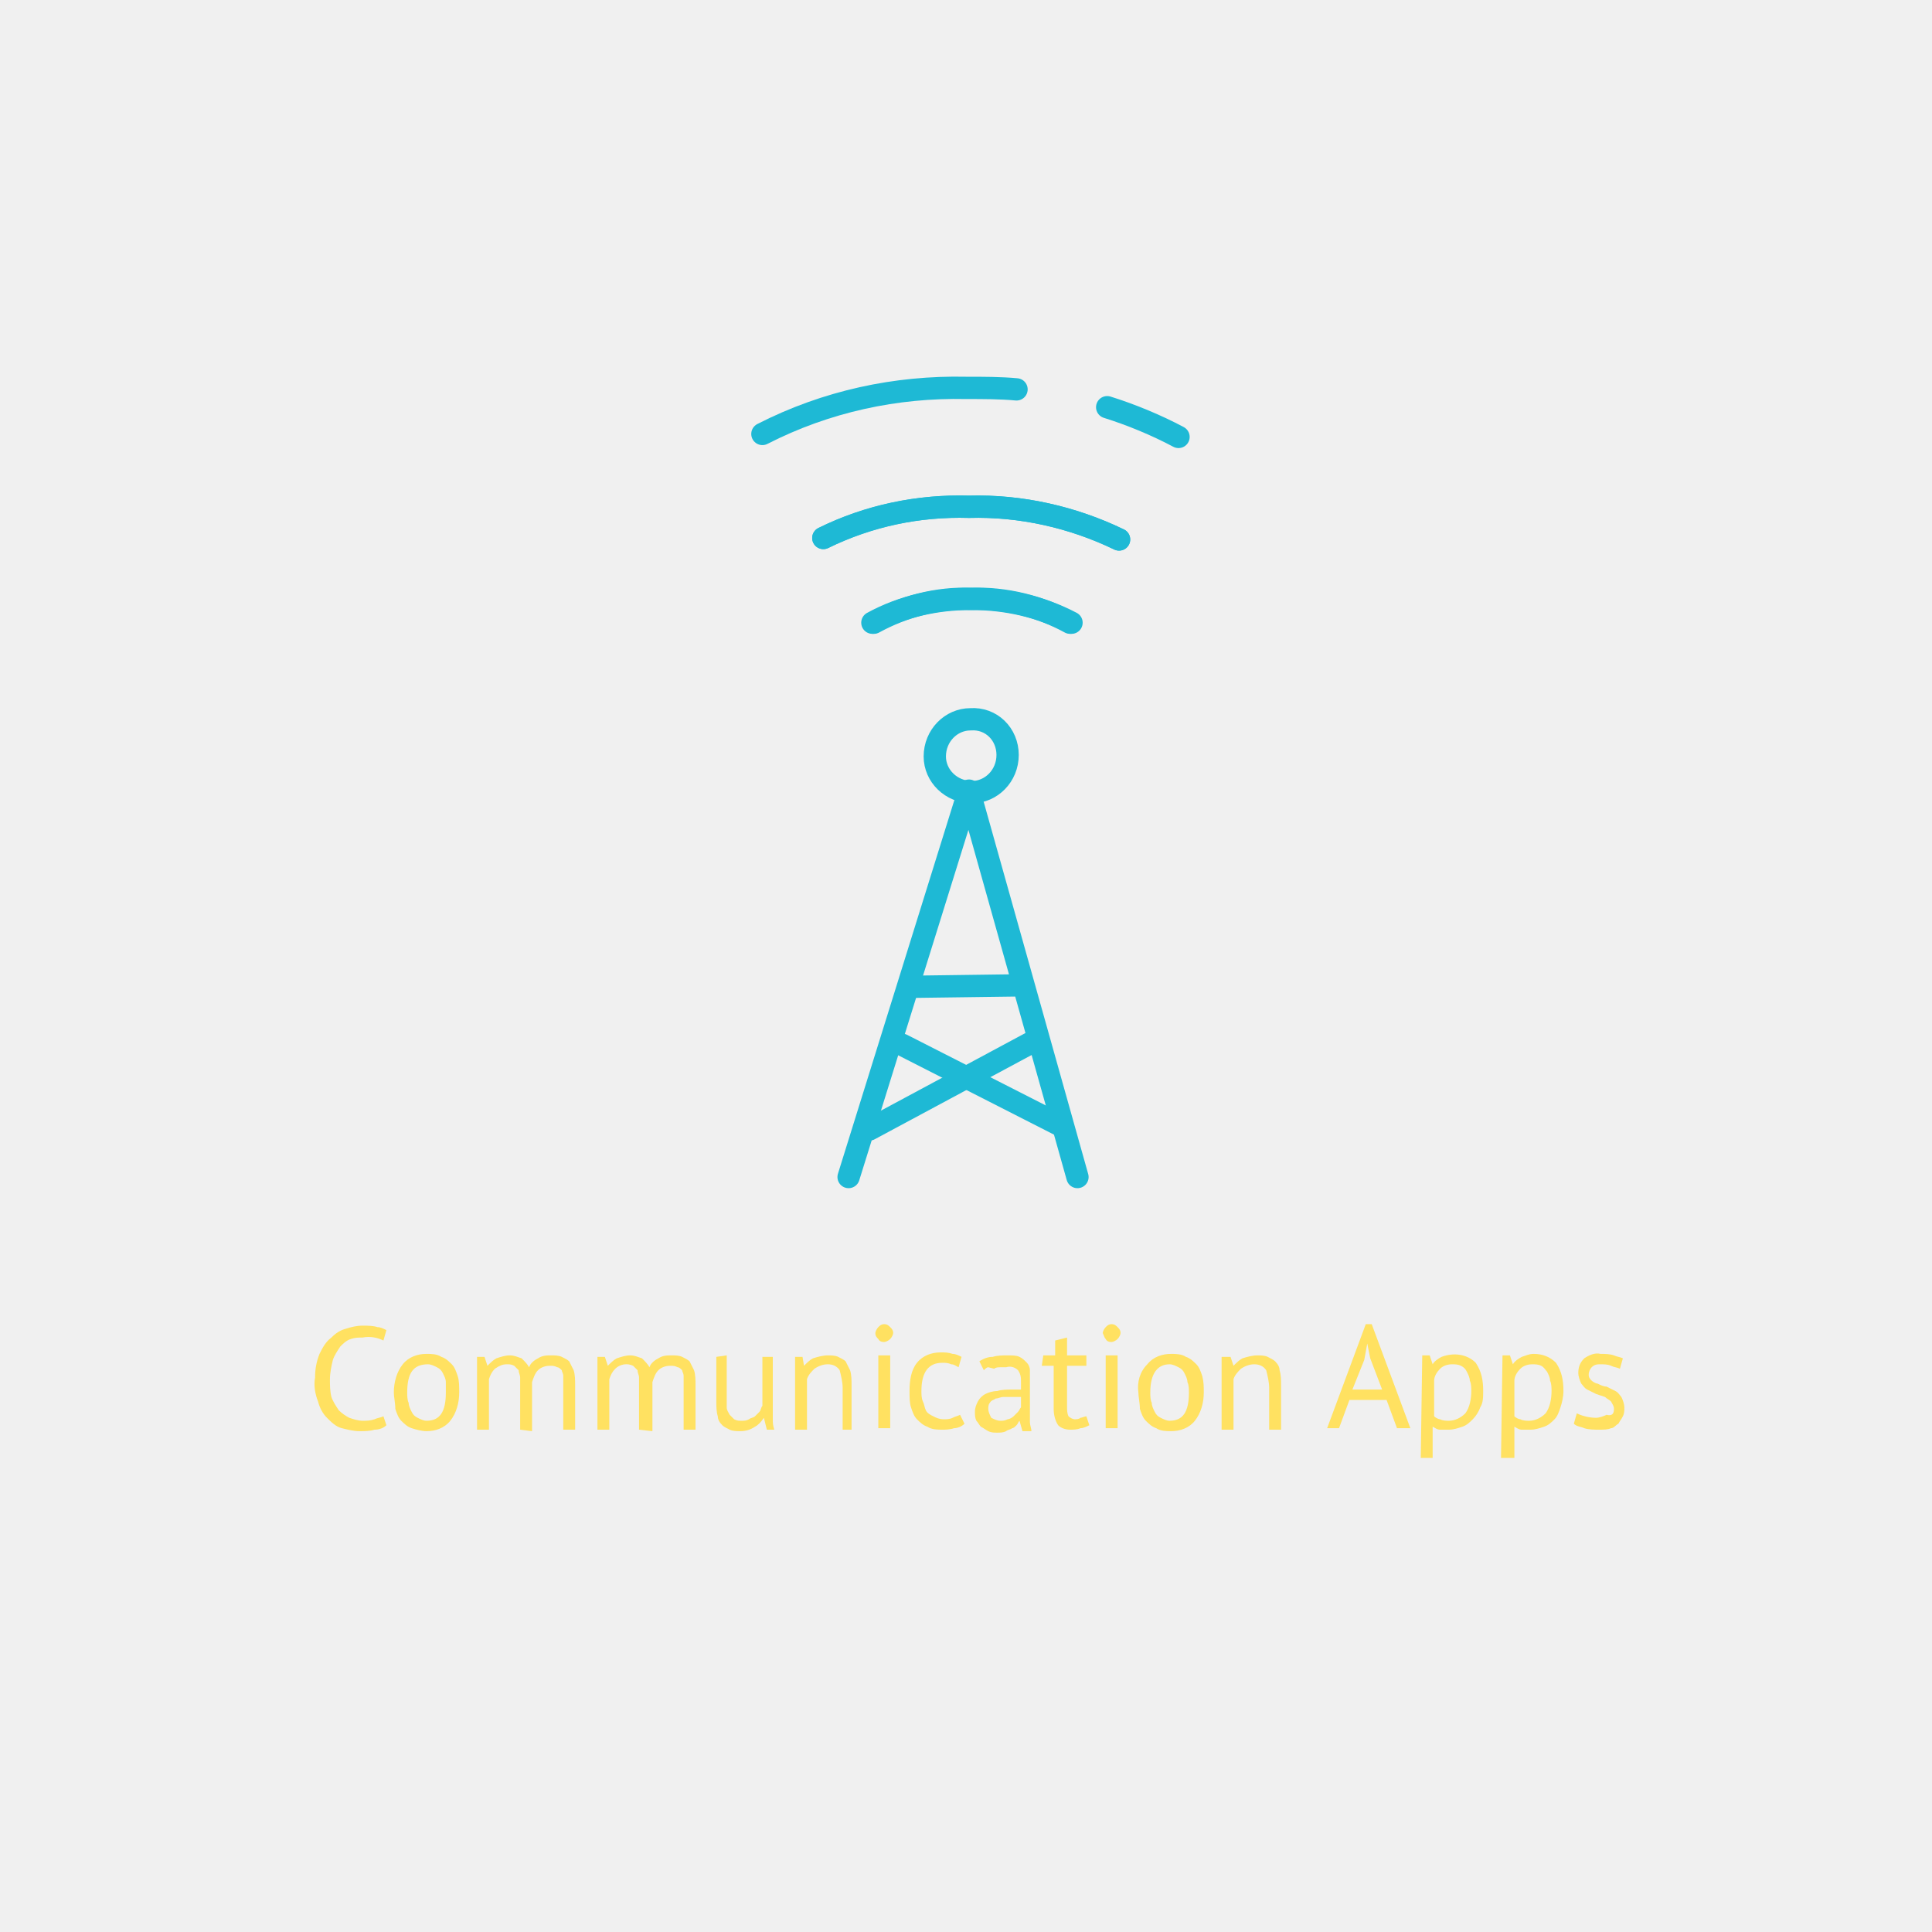
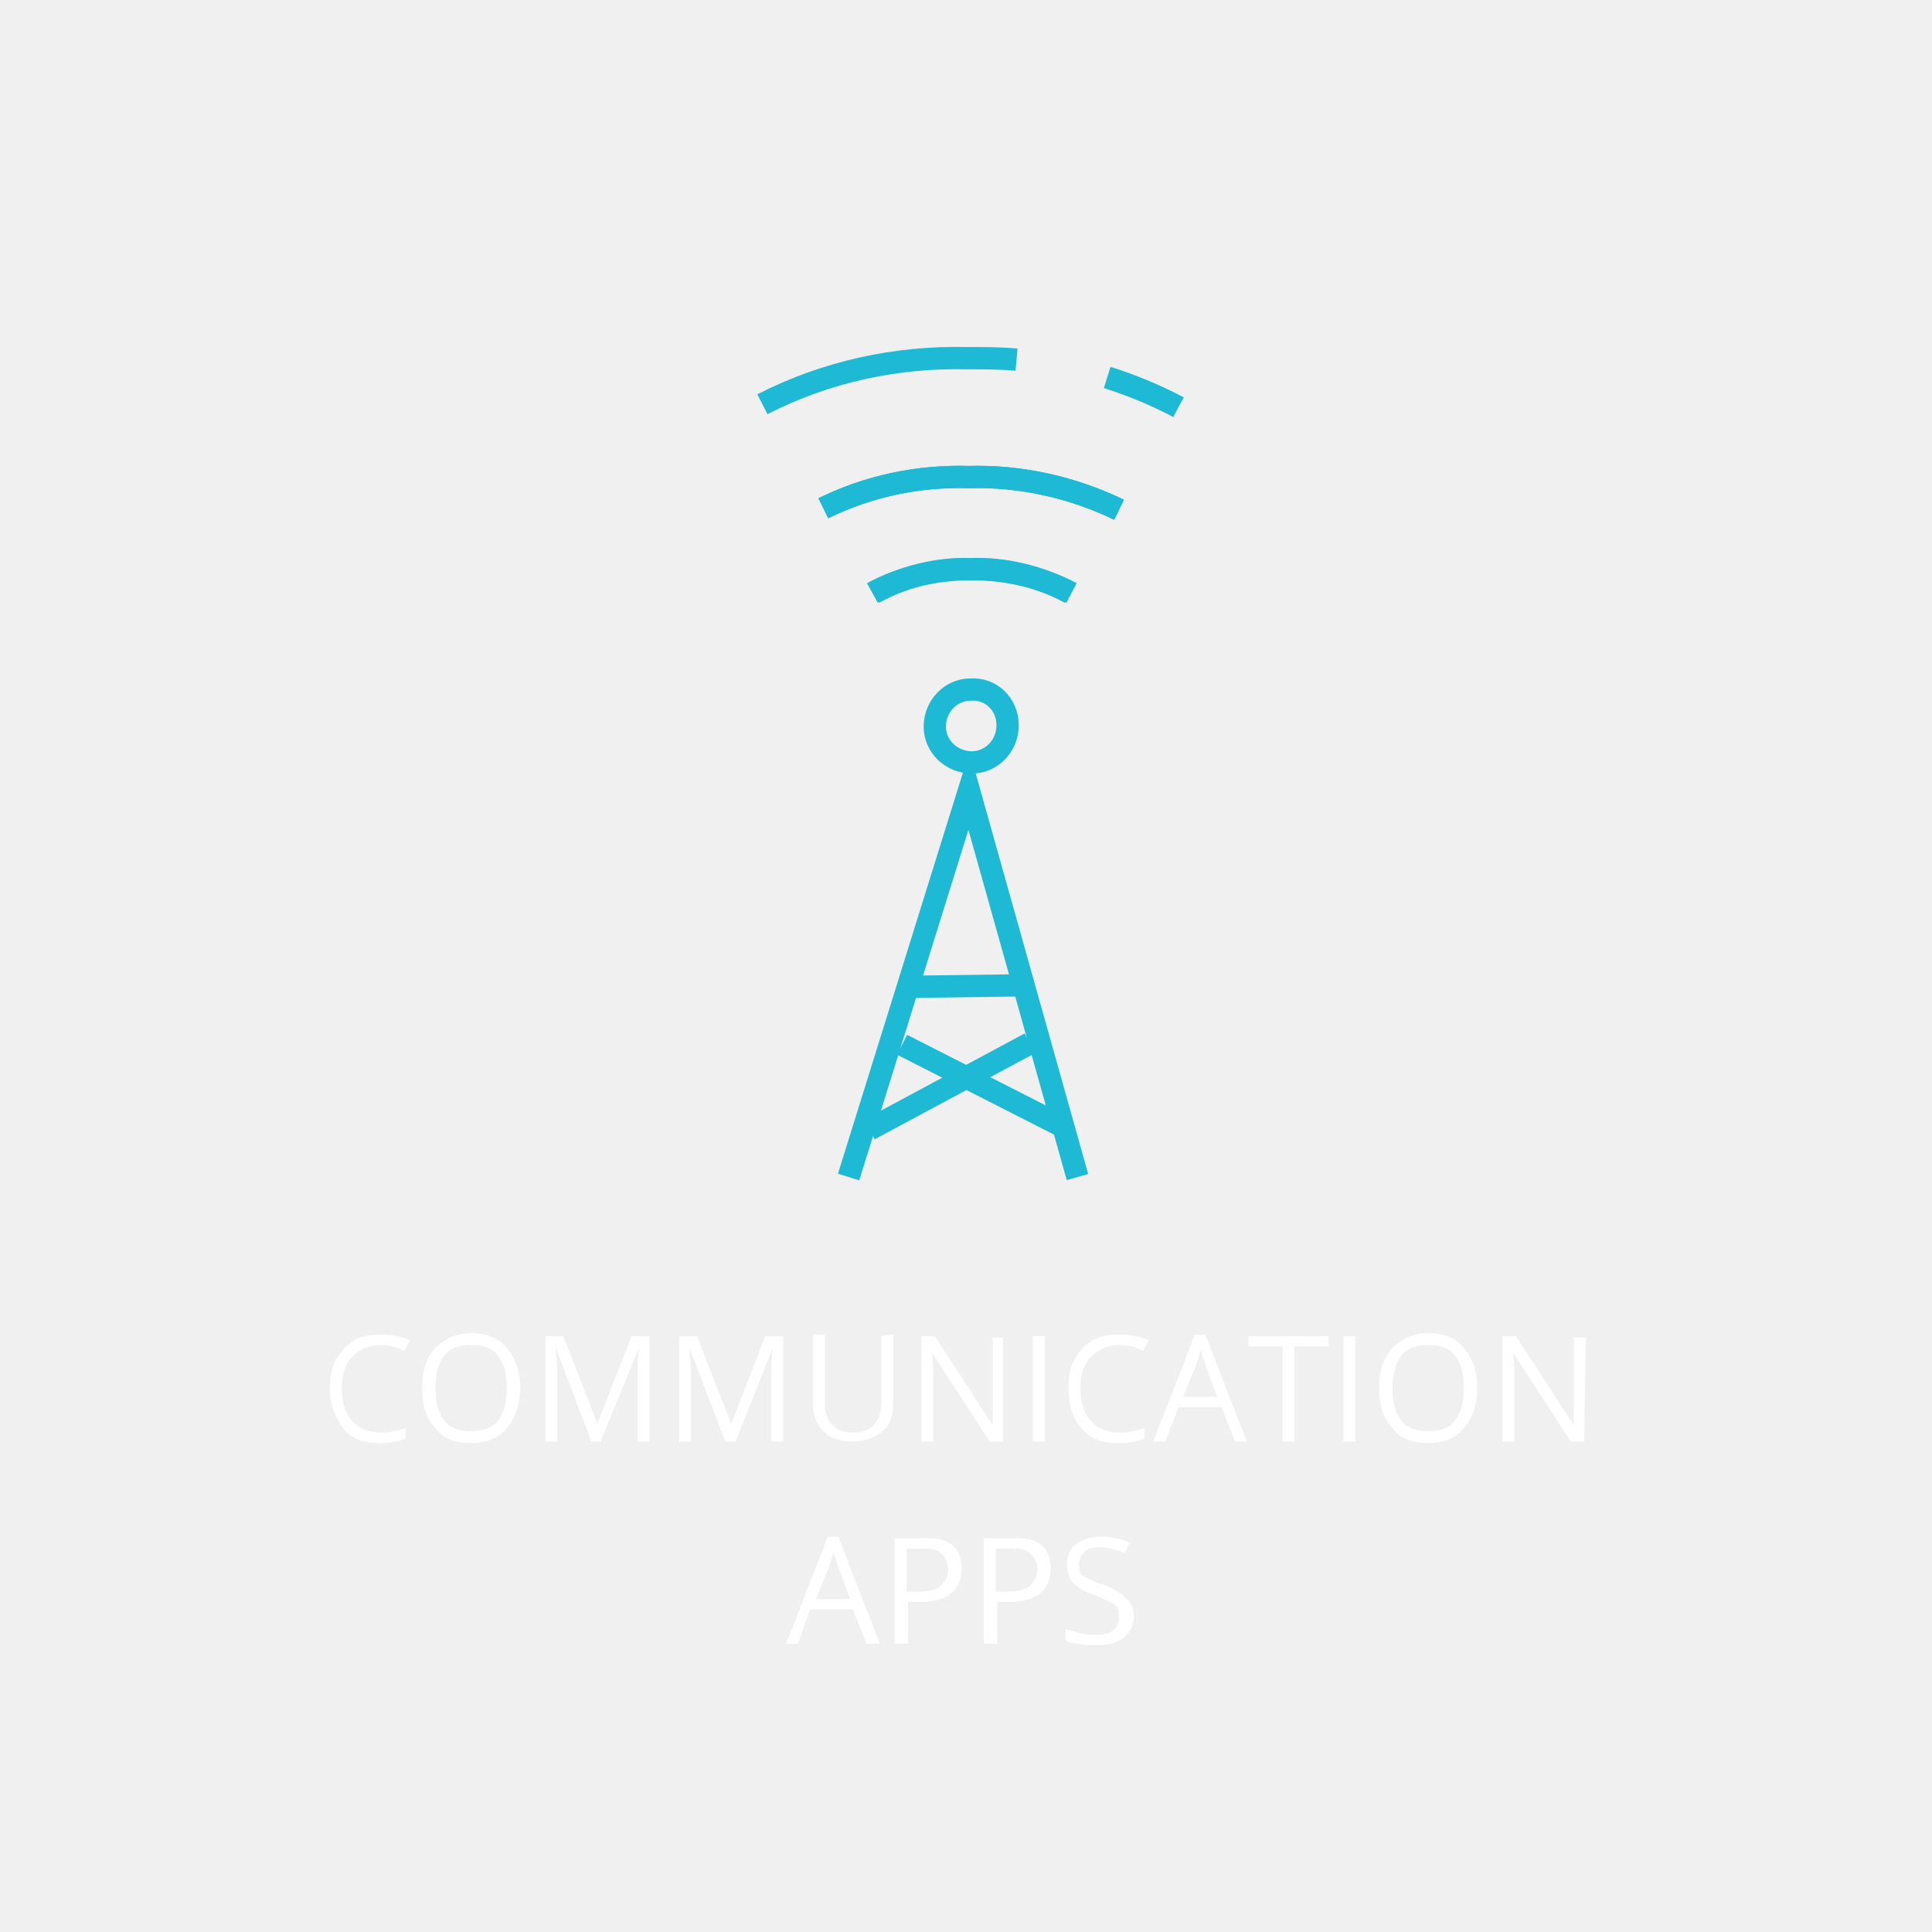
<svg xmlns="http://www.w3.org/2000/svg" version="1.1" id="Layer_1" x="0px" y="0px" viewBox="0 0 130 130" style="enable-background:new 0 0 130 130;" xml:space="preserve">
  <style type="text/css">
- 	.st0{fill:#FFE161;}
- 	.st1{fill:none;stroke:#1EB9D5;stroke-width:1.5;stroke-linecap:round;stroke-linejoin:round;}
+ 	.st0{fill:none;stroke:#1EB9D5;stroke-width:1.5;}
+ 	.st1{fill:#FFFFFF;}
</style>
-   <path class="st0" d="M26,95.9c-0.2,0.2-0.5,0.3-0.8,0.3c-0.3,0.1-0.7,0.1-1,0.1c-0.4,0-0.8-0.1-1.2-0.2c-0.4-0.1-0.7-0.4-1-0.7  c-0.3-0.3-0.5-0.7-0.6-1.1c-0.2-0.5-0.3-1.1-0.2-1.6c0-0.6,0.1-1.1,0.3-1.6c0.2-0.4,0.4-0.8,0.8-1.1c0.3-0.3,0.6-0.5,1-0.6  c0.3-0.1,0.7-0.2,1.1-0.2c0.3,0,0.7,0,1,0.1c0.2,0,0.4,0.1,0.6,0.2l-0.2,0.7c-0.4-0.2-0.9-0.3-1.4-0.2c-0.3,0-0.5,0-0.8,0.1  c-0.3,0.1-0.5,0.3-0.7,0.5c-0.2,0.3-0.4,0.6-0.5,0.9c-0.1,0.4-0.2,0.9-0.2,1.3c0,0.4,0,0.8,0.1,1.2c0.1,0.3,0.3,0.6,0.5,0.9  c0.2,0.2,0.5,0.4,0.7,0.5c0.3,0.1,0.6,0.2,0.9,0.2c0.3,0,0.5,0,0.8-0.1c0.2-0.1,0.4-0.1,0.6-0.2L26,95.9z" />
-   <path class="st0" d="M26.5,93.7c0-0.7,0.2-1.4,0.6-1.9c0.4-0.5,1-0.7,1.6-0.7c0.3,0,0.7,0,1,0.2c0.3,0.1,0.5,0.3,0.7,0.5  c0.2,0.2,0.3,0.5,0.4,0.8c0.1,0.3,0.1,0.7,0.1,1.1c0,0.7-0.2,1.4-0.6,1.9c-0.4,0.5-1,0.7-1.6,0.7c-0.3,0-0.7-0.1-1-0.2  c-0.3-0.1-0.5-0.3-0.7-0.5c-0.2-0.2-0.3-0.5-0.4-0.8C26.6,94.4,26.5,94,26.5,93.7z M27.4,93.7c0,0.2,0,0.5,0.1,0.7  c0,0.2,0.1,0.4,0.2,0.6c0.1,0.2,0.2,0.3,0.4,0.4c0.2,0.1,0.4,0.2,0.6,0.2c0.9,0,1.3-0.6,1.3-1.9c0-0.2,0-0.5,0-0.7  c0-0.2-0.1-0.4-0.2-0.6c-0.1-0.2-0.2-0.3-0.4-0.4c-0.2-0.1-0.4-0.2-0.6-0.2C27.8,91.8,27.4,92.4,27.4,93.7z" />
-   <path class="st0" d="M35,96.2v-2.8c0-0.2,0-0.5,0-0.7c0-0.2-0.1-0.3-0.1-0.5c-0.1-0.1-0.2-0.2-0.3-0.3c-0.2-0.1-0.3-0.1-0.5-0.1  c-0.3,0-0.5,0.1-0.8,0.3c-0.2,0.2-0.3,0.4-0.4,0.7v3.4h-0.8v-4.9h0.5l0.2,0.6l0,0c0.2-0.2,0.4-0.4,0.6-0.5c0.3-0.1,0.6-0.2,0.9-0.2  c0.3,0,0.5,0.1,0.8,0.2c0.2,0.2,0.4,0.4,0.5,0.6c0.1-0.3,0.4-0.5,0.6-0.6c0.3-0.2,0.6-0.2,0.9-0.2c0.2,0,0.5,0,0.7,0.1  c0.2,0.1,0.4,0.2,0.5,0.3c0.1,0.2,0.2,0.4,0.3,0.6c0.1,0.3,0.1,0.7,0.1,1v3h-0.8v-3c0-0.2,0-0.4,0-0.6c0-0.2-0.1-0.3-0.1-0.4  c-0.1-0.1-0.2-0.2-0.3-0.2c-0.2-0.1-0.3-0.1-0.5-0.1c-0.3,0-0.6,0.1-0.8,0.3c-0.2,0.2-0.3,0.5-0.4,0.8v3.3L35,96.2z" />
-   <path class="st0" d="M43,96.2v-2.8c0-0.2,0-0.5,0-0.7c0-0.2-0.1-0.3-0.1-0.5c-0.1-0.1-0.2-0.2-0.3-0.3c-0.4-0.2-0.9-0.1-1.2,0.2  c-0.2,0.2-0.3,0.4-0.4,0.7v3.4h-0.8v-4.9h0.5l0.2,0.6l0,0c0.2-0.2,0.4-0.4,0.6-0.5c0.3-0.1,0.6-0.2,0.9-0.2c0.3,0,0.5,0.1,0.8,0.2  c0.2,0.2,0.4,0.4,0.5,0.6c0.1-0.3,0.4-0.5,0.6-0.6c0.3-0.2,0.6-0.2,0.9-0.2c0.2,0,0.5,0,0.7,0.1c0.2,0.1,0.4,0.2,0.5,0.3  c0.1,0.2,0.2,0.4,0.3,0.6c0.1,0.3,0.1,0.7,0.1,1v3h-0.8v-3c0-0.2,0-0.4,0-0.6c0-0.2-0.1-0.3-0.1-0.4c-0.1-0.1-0.2-0.2-0.3-0.2  c-0.2-0.1-0.3-0.1-0.5-0.1c-0.3,0-0.6,0.1-0.8,0.3c-0.2,0.2-0.3,0.5-0.4,0.8v3.3L43,96.2z" />
-   <path class="st0" d="M48.9,91.2V94c0,0.2,0,0.4,0,0.7c0,0.2,0.1,0.3,0.2,0.5c0.1,0.1,0.2,0.2,0.3,0.3c0.2,0.1,0.3,0.1,0.5,0.1  c0.2,0,0.3,0,0.5-0.1c0.1-0.1,0.3-0.1,0.4-0.2c0.1-0.1,0.2-0.2,0.3-0.3c0.1-0.1,0.1-0.3,0.2-0.4v-3.3H52v3.5c0,0.2,0,0.5,0,0.7  c0,0.2,0,0.4,0.1,0.7h-0.5l-0.2-0.8h0c-0.2,0.3-0.4,0.5-0.6,0.6c-0.3,0.2-0.6,0.3-1,0.3c-0.2,0-0.5,0-0.7-0.1  c-0.2-0.1-0.4-0.2-0.5-0.3c-0.2-0.2-0.3-0.4-0.3-0.6c-0.1-0.3-0.1-0.7-0.1-1v-3L48.9,91.2z" />
-   <path class="st0" d="M56.7,96.2v-2.8c0-0.4-0.1-0.8-0.2-1.2c-0.2-0.3-0.5-0.4-0.8-0.4c-0.3,0-0.6,0.1-0.9,0.3  c-0.2,0.2-0.4,0.4-0.5,0.7v3.4h-0.8v-4.9H54l0.1,0.6l0,0c0.2-0.2,0.4-0.4,0.6-0.5c0.3-0.1,0.7-0.2,1-0.2c0.2,0,0.5,0,0.7,0.1  c0.2,0.1,0.4,0.2,0.5,0.3c0.1,0.2,0.2,0.4,0.3,0.6c0.1,0.3,0.1,0.7,0.1,1v3H56.7z" />
-   <path class="st0" d="M58.9,89.7c0-0.1,0.1-0.3,0.2-0.4c0.1-0.1,0.2-0.2,0.4-0.2c0.2,0,0.3,0.1,0.4,0.2c0.1,0.1,0.2,0.2,0.2,0.4  c0,0.1-0.1,0.3-0.2,0.4c-0.1,0.1-0.3,0.2-0.4,0.2c-0.1,0-0.3,0-0.4-0.2C59,90,58.9,89.9,58.9,89.7z M59.1,91.2h0.8v4.9h-0.8V91.2z" />
-   <path class="st0" d="M64.9,95.8c-0.2,0.2-0.5,0.3-0.7,0.3c-0.3,0.1-0.6,0.1-0.8,0.1c-0.3,0-0.7,0-1-0.2c-0.3-0.1-0.5-0.3-0.7-0.5  c-0.2-0.2-0.3-0.5-0.4-0.8c-0.1-0.3-0.1-0.7-0.1-1.1c0-0.7,0.1-1.4,0.5-1.9c0.4-0.5,1-0.7,1.6-0.7c0.3,0,0.5,0,0.8,0.1  c0.2,0,0.4,0.1,0.6,0.2l-0.2,0.7c-0.2-0.1-0.3-0.2-0.5-0.2c-0.2-0.1-0.4-0.1-0.6-0.1c-0.9,0-1.4,0.6-1.4,1.9c0,0.2,0,0.5,0.1,0.7  c0.1,0.2,0.1,0.4,0.2,0.6c0.1,0.2,0.3,0.3,0.5,0.4c0.2,0.1,0.4,0.2,0.7,0.2c0.2,0,0.4,0,0.6-0.1c0.2-0.1,0.3-0.1,0.5-0.2L64.9,95.8z  " />
-   <path class="st0" d="M65.9,91.6c0.3-0.2,0.6-0.3,0.9-0.3c0.3-0.1,0.7-0.1,1-0.1c0.3,0,0.6,0,0.8,0.1c0.2,0.1,0.3,0.2,0.5,0.4  c0.1,0.1,0.2,0.3,0.2,0.5c0,0.2,0,0.4,0,0.5c0,0.4,0,0.8,0,1.2s0,0.7,0,1.1s0,0.5,0,0.7c0,0.2,0.1,0.4,0.1,0.6h-0.6l-0.2-0.7l0,0  c-0.1,0.1-0.1,0.2-0.2,0.3c-0.1,0.1-0.2,0.2-0.3,0.2c-0.1,0.1-0.3,0.1-0.4,0.2c-0.2,0.1-0.4,0.1-0.6,0.1c-0.2,0-0.4,0-0.6-0.1  c-0.2-0.1-0.3-0.2-0.5-0.3c-0.1-0.1-0.2-0.3-0.3-0.4c-0.1-0.2-0.1-0.4-0.1-0.6c0-0.3,0.1-0.5,0.2-0.7c0.1-0.2,0.3-0.4,0.5-0.5  c0.2-0.1,0.5-0.2,0.8-0.2c0.3-0.1,0.7-0.1,1-0.1h0.3h0.3c0-0.2,0-0.4,0-0.5c0-0.3,0-0.5-0.2-0.8c-0.2-0.2-0.5-0.3-0.8-0.2h-0.4  c-0.1,0-0.3,0-0.4,0.1L66.5,92c-0.1,0-0.2,0.1-0.3,0.2L65.9,91.6z M67.3,95.6c0.2,0,0.3,0,0.5-0.1c0.1,0,0.3-0.1,0.4-0.2  c0.1-0.1,0.2-0.2,0.3-0.3c0.1-0.1,0.1-0.2,0.2-0.3V94h-0.3h-0.3c-0.2,0-0.4,0-0.6,0c-0.2,0-0.3,0.1-0.5,0.1  c-0.1,0.1-0.3,0.1-0.4,0.3c-0.1,0.1-0.1,0.3-0.1,0.4c0,0.2,0.1,0.4,0.2,0.6C66.9,95.5,67.1,95.6,67.3,95.6L67.3,95.6z" />
-   <path class="st0" d="M70.2,91.2H71v-1l0.8-0.2v1.2h1.3v0.7h-1.3v2.7c0,0.3,0,0.5,0.1,0.7c0.1,0.1,0.3,0.2,0.4,0.2  c0.1,0,0.3,0,0.4-0.1c0.1,0,0.3-0.1,0.4-0.1l0.2,0.6c-0.2,0.1-0.4,0.2-0.6,0.2c-0.2,0.1-0.5,0.1-0.7,0.1c-0.3,0-0.6-0.1-0.8-0.3  c-0.2-0.3-0.3-0.7-0.3-1.1v-2.9h-0.8L70.2,91.2z" />
-   <path class="st0" d="M74.2,89.7c0-0.1,0.1-0.3,0.2-0.4c0.1-0.1,0.2-0.2,0.4-0.2c0.2,0,0.3,0.1,0.4,0.2c0.1,0.1,0.2,0.2,0.2,0.4  c0,0.1-0.1,0.3-0.2,0.4c-0.1,0.1-0.3,0.2-0.4,0.2c-0.1,0-0.3,0-0.4-0.2C74.3,90,74.3,89.9,74.2,89.7z M74.4,91.2h0.8v4.9h-0.8V91.2z  " />
-   <path class="st0" d="M76.6,93.7c-0.1-0.7,0.1-1.4,0.6-1.9c0.4-0.5,1-0.7,1.6-0.7c0.3,0,0.7,0,1,0.2c0.3,0.1,0.5,0.3,0.7,0.5  c0.2,0.2,0.3,0.5,0.4,0.8C81,93,81,93.3,81,93.7c0,0.7-0.2,1.4-0.6,1.9c-0.4,0.5-1,0.7-1.6,0.7c-0.3,0-0.7,0-1-0.2  c-0.3-0.1-0.5-0.3-0.7-0.5c-0.2-0.2-0.3-0.5-0.4-0.8C76.7,94.4,76.6,94,76.6,93.7z M77.4,93.7c0,0.2,0,0.5,0.1,0.7  c0,0.2,0.1,0.4,0.2,0.6c0.1,0.2,0.2,0.3,0.4,0.4c0.2,0.1,0.4,0.2,0.6,0.2c0.9,0,1.3-0.6,1.3-1.9c0-0.2,0-0.5-0.1-0.7  c0-0.2-0.1-0.4-0.2-0.6c-0.1-0.2-0.2-0.3-0.4-0.4c-0.2-0.1-0.4-0.2-0.6-0.2C77.9,91.8,77.4,92.4,77.4,93.7z" />
-   <path class="st0" d="M85.4,96.2v-2.8c0-0.4-0.1-0.8-0.2-1.2c-0.2-0.3-0.5-0.4-0.8-0.4c-0.3,0-0.6,0.1-0.9,0.3  c-0.2,0.2-0.4,0.4-0.5,0.7v3.4h-0.8v-4.9h0.6l0.2,0.6l0,0c0.2-0.2,0.4-0.4,0.6-0.5c0.3-0.1,0.7-0.2,1-0.2c0.2,0,0.5,0,0.7,0.1  c0.2,0.1,0.4,0.2,0.5,0.3c0.2,0.2,0.3,0.4,0.3,0.6c0.1,0.3,0.1,0.7,0.1,1v3H85.4z" />
-   <path class="st0" d="M93.3,94.2h-2.5l-0.7,1.9h-0.8l2.6-7h0.4l2.6,7H94L93.3,94.2z M91,93.5h2l-0.8-2.1L92,90.4l0,0l-0.2,1.1  L91,93.5z" />
-   <path class="st0" d="M95.7,91.2h0.5l0.2,0.6l0,0c0.1-0.2,0.4-0.4,0.6-0.5c0.8-0.3,1.7-0.2,2.3,0.4c0.4,0.6,0.5,1.2,0.5,1.9  c0,0.4,0,0.8-0.2,1.1c-0.1,0.3-0.3,0.6-0.5,0.8c-0.2,0.2-0.4,0.4-0.7,0.5c-0.3,0.1-0.6,0.2-0.9,0.2c-0.2,0-0.4,0-0.6,0  c-0.2,0-0.3-0.1-0.5-0.2v2.1h-0.8L95.7,91.2z M97.7,91.8c-0.3,0-0.6,0.1-0.8,0.3c-0.2,0.2-0.4,0.5-0.4,0.8v2.4  c0.1,0.1,0.3,0.2,0.4,0.2c0.2,0.1,0.4,0.1,0.6,0.1c0.4,0,0.8-0.2,1.1-0.5c0.3-0.4,0.4-1,0.4-1.5c0-0.2,0-0.5-0.1-0.7  c0-0.2-0.1-0.4-0.2-0.6c-0.1-0.2-0.2-0.3-0.4-0.4C98.1,91.8,97.9,91.8,97.7,91.8z" />
-   <path class="st0" d="M101.1,91.2h0.5l0.2,0.6l0,0c0.1-0.2,0.4-0.4,0.6-0.5c0.3-0.1,0.5-0.2,0.8-0.2c0.6,0,1.1,0.2,1.5,0.6  c0.4,0.6,0.5,1.2,0.5,1.9c0,0.4-0.1,0.8-0.2,1.1c-0.1,0.3-0.2,0.6-0.4,0.8c-0.2,0.2-0.4,0.4-0.7,0.5c-0.3,0.1-0.6,0.2-0.9,0.2  c-0.2,0-0.4,0-0.6,0c-0.2,0-0.3-0.1-0.5-0.2v2.1H101L101.1,91.2z M103.1,91.8c-0.3,0-0.6,0.1-0.8,0.3c-0.2,0.2-0.4,0.5-0.4,0.8v2.4  c0.1,0.1,0.3,0.2,0.4,0.2c0.2,0.1,0.4,0.1,0.6,0.1c0.4,0,0.8-0.2,1.1-0.5c0.3-0.4,0.4-1,0.4-1.5c0-0.2,0-0.5-0.1-0.7  c0-0.2-0.1-0.4-0.2-0.6c-0.1-0.1-0.2-0.3-0.4-0.4C103.5,91.8,103.3,91.8,103.1,91.8L103.1,91.8z" />
-   <path class="st0" d="M108.6,94.8c0-0.2-0.1-0.3-0.2-0.5c-0.1-0.1-0.3-0.2-0.4-0.3l-0.6-0.2c-0.2-0.1-0.4-0.2-0.6-0.3  c-0.2-0.1-0.3-0.3-0.4-0.4c-0.1-0.2-0.2-0.5-0.2-0.7c0-0.4,0.1-0.7,0.4-1c0.3-0.2,0.7-0.4,1.1-0.3c0.3,0,0.6,0,0.9,0.1  c0.2,0.1,0.4,0.1,0.6,0.2l-0.2,0.7c-0.2-0.1-0.4-0.1-0.6-0.2c-0.2-0.1-0.5-0.1-0.7-0.1c-0.2,0-0.4,0-0.6,0.2  c-0.1,0.1-0.2,0.3-0.2,0.5c0,0.2,0.1,0.3,0.2,0.4c0.1,0.1,0.3,0.2,0.4,0.2c0.2,0.1,0.4,0.2,0.6,0.2c0.2,0.1,0.4,0.2,0.6,0.3  c0.2,0.1,0.3,0.3,0.4,0.4c0.1,0.2,0.2,0.5,0.2,0.7c0,0.2,0,0.4-0.1,0.6c-0.1,0.2-0.2,0.3-0.3,0.5c-0.2,0.1-0.3,0.3-0.5,0.3  c-0.2,0.1-0.5,0.1-0.8,0.1c-0.3,0-0.7,0-1-0.1c-0.2-0.1-0.5-0.1-0.7-0.3l0.2-0.7c0.4,0.2,0.9,0.3,1.3,0.3c0.2,0,0.5-0.1,0.7-0.2  C108.5,95.3,108.6,95.1,108.6,94.8z" />
-   <path class="st1" d="M67.8,50.8c0,1.4-1.1,2.5-2.4,2.5c-1.4,0-2.5-1.1-2.5-2.4c0-1.4,1.1-2.5,2.4-2.5c0,0,0,0,0,0  C66.7,48.3,67.8,49.4,67.8,50.8z" />
-   <path class="st1" d="M72.1,41.9c-2.1-1.1-4.4-1.6-6.7-1.6c-2.3-0.1-4.6,0.5-6.6,1.6" />
-   <path class="st1" d="M75.3,36.3c-3.1-1.5-6.6-2.3-10.1-2.2c-3.4-0.1-6.7,0.6-9.8,2.1" />
-   <path class="st1" d="M58.7,41.9c2-1.1,4.3-1.6,6.6-1.6c2.3-0.1,4.7,0.5,6.7,1.6" />
-   <path class="st1" d="M68.4,26.2c-1.1-0.1-2.2-0.1-3.4-0.1c-4.7-0.1-9.4,0.9-13.7,3.1" />
-   <path class="st1" d="M79.3,29.4c-1.5-0.8-3.2-1.5-4.8-2" />
-   <path class="st1" d="M55.4,36.2c3-1.5,6.4-2.2,9.8-2.1c3.5-0.1,7,0.7,10.1,2.2" />
-   <polyline class="st1" points="57.1,79.2 65.2,53.2 72.5,79.2 " />
-   <line class="st1" x1="58.5" y1="76" x2="69.3" y2="70.2" />
-   <line class="st1" x1="71.5" y1="75.8" x2="60.7" y2="70.3" />
-   <line class="st1" x1="61.3" y1="66.4" x2="68.8" y2="66.3" />
+   <path class="st0" d="M67.8,48.8c0,1.4-1.1,2.5-2.4,2.5c-1.4,0-2.5-1.1-2.5-2.4c0-1.4,1.1-2.5,2.4-2.5l0,0  C66.7,46.3,67.8,47.4,67.8,48.8z" />
+   <path class="st0" d="M72.1,39.9c-2.1-1.1-4.4-1.6-6.7-1.6c-2.3-0.1-4.6,0.5-6.6,1.6" />
+   <path class="st0" d="M75.3,34.3c-3.1-1.5-6.6-2.3-10.1-2.2c-3.4-0.1-6.7,0.6-9.8,2.1" />
+   <path class="st0" d="M58.7,39.9c2-1.1,4.3-1.6,6.6-1.6c2.3-0.1,4.7,0.5,6.7,1.6" />
+   <path class="st0" d="M68.4,24.2c-1.1-0.1-2.2-0.1-3.4-0.1c-4.7-0.1-9.4,0.9-13.7,3.1" />
+   <path class="st0" d="M79.3,27.4c-1.5-0.8-3.2-1.5-4.8-2" />
+   <path class="st0" d="M55.4,34.2c3-1.5,6.4-2.2,9.8-2.1c3.5-0.1,7,0.7,10.1,2.2" />
+   <polyline class="st0" points="57.1,79.2 65.2,53.2 72.5,79.2 " />
+   <line class="st0" x1="58.5" y1="76" x2="69.3" y2="70.2" />
+   <line class="st0" x1="71.5" y1="75.8" x2="60.7" y2="70.3" />
+   <line class="st0" x1="61.3" y1="66.4" x2="68.8" y2="66.3" />
+   <g>
+     <path class="st1" d="M25.6,90.5c-0.8,0-1.4,0.3-1.9,0.8S23,92.5,23,93.4s0.2,1.7,0.7,2.2c0.4,0.5,1.1,0.8,1.9,0.8   c0.5,0,1.1-0.1,1.7-0.3v0.7c-0.5,0.2-1.1,0.3-1.8,0.3c-1.1,0-1.9-0.3-2.4-1s-0.9-1.5-0.9-2.7c0-0.7,0.1-1.4,0.4-1.9   c0.3-0.5,0.7-1,1.2-1.3s1.1-0.4,1.8-0.4c0.7,0,1.4,0.1,2,0.4l-0.4,0.7C26.6,90.6,26.1,90.5,25.6,90.5z" />
+     <path class="st1" d="M35,93.4c0,1.1-0.3,2-0.9,2.7c-0.6,0.7-1.4,1-2.4,1c-1.1,0-1.9-0.3-2.4-1c-0.6-0.6-0.9-1.5-0.9-2.7   s0.3-2.1,0.9-2.7c0.6-0.6,1.4-1,2.4-1s1.8,0.3,2.4,1C34.7,91.4,35,92.3,35,93.4z M29.3,93.4c0,1,0.2,1.7,0.6,2.2   c0.4,0.5,1,0.7,1.8,0.7s1.4-0.2,1.8-0.7c0.4-0.5,0.6-1.2,0.6-2.2s-0.2-1.7-0.6-2.2c-0.4-0.5-1-0.7-1.8-0.7s-1.4,0.2-1.8,0.7   C29.5,91.7,29.3,92.5,29.3,93.4z" />
+     <path class="st1" d="M39.8,97l-2.4-6.3l0,0c0,0.5,0.1,1.1,0.1,1.8V97h-0.8v-7.1h1.2l2.3,5.9l0,0l2.3-5.9h1.2V97h-0.8v-4.6   c0-0.5,0-1.1,0.1-1.7l0,0L40.4,97H39.8z" />
+     <path class="st1" d="M48.8,97l-2.4-6.3l0,0c0,0.5,0.1,1.1,0.1,1.8V97h-0.8v-7.1h1.2l2.3,5.9l0,0l2.3-5.9h1.2V97h-0.8v-4.6   c0-0.5,0-1.1,0.1-1.7l0,0L49.5,97H48.8z" />
+     <path class="st1" d="M60.1,89.8v4.6c0,0.8-0.2,1.5-0.7,1.9s-1.2,0.7-2,0.7s-1.5-0.2-2-0.7s-0.7-1.1-0.7-1.9v-4.6h0.8v4.7   c0,0.6,0.2,1.1,0.5,1.4s0.8,0.5,1.4,0.5c0.6,0,1.1-0.2,1.4-0.5c0.3-0.3,0.5-0.8,0.5-1.4v-4.6L60.1,89.8L60.1,89.8z" />
+     <path class="st1" d="M67.5,97h-0.9l-3.9-6l0,0c0.1,0.7,0.1,1.3,0.1,1.9V97H62v-7.1h0.9l3.9,6l0,0c0-0.1,0-0.4,0-0.8   c0-0.5,0-0.8,0-1V90h0.7V97z" />
+     <path class="st1" d="M69.5,97v-7.1h0.8V97H69.5z" />
+     <path class="st1" d="M75.3,90.5c-0.8,0-1.4,0.3-1.9,0.8s-0.7,1.2-0.7,2.1s0.2,1.7,0.7,2.2c0.4,0.5,1.1,0.8,1.9,0.8   c0.5,0,1.1-0.1,1.7-0.3v0.7c-0.5,0.2-1.1,0.3-1.8,0.3c-1.1,0-1.9-0.3-2.4-1c-0.6-0.6-0.9-1.5-0.9-2.7c0-0.7,0.1-1.4,0.4-1.9   c0.3-0.6,0.7-1,1.2-1.3s1.1-0.4,1.8-0.4c0.7,0,1.4,0.1,2,0.4l-0.4,0.7C76.4,90.6,75.9,90.5,75.3,90.5z" />
+     <path class="st1" d="M83.1,97l-0.9-2.3h-2.9L78.4,97h-0.8l2.8-7.2h0.7l2.8,7.2H83.1z M81.9,94l-0.8-2.2c-0.1-0.3-0.2-0.6-0.3-1   c-0.1,0.3-0.2,0.7-0.3,1L79.6,94H81.9z" />
+     <path class="st1" d="M87.1,97h-0.8v-6.4H84v-0.7h5.4v0.7h-2.3C87.1,90.6,87.1,97,87.1,97z" />
+     <path class="st1" d="M90.4,97v-7.1h0.8V97H90.4z" />
+     <path class="st1" d="M99.4,93.4c0,1.1-0.3,2-0.9,2.7s-1.4,1-2.4,1c-1.1,0-1.9-0.3-2.4-1c-0.6-0.6-0.9-1.5-0.9-2.7s0.3-2.1,0.9-2.7   s1.4-1,2.4-1s1.8,0.3,2.4,1S99.4,92.3,99.4,93.4z M93.7,93.4c0,1,0.2,1.7,0.6,2.2s1,0.7,1.8,0.7s1.4-0.2,1.8-0.7s0.6-1.2,0.6-2.2   s-0.2-1.7-0.6-2.2s-1-0.7-1.8-0.7s-1.4,0.2-1.8,0.7C93.9,91.7,93.7,92.5,93.7,93.4z" />
+     <path class="st1" d="M106.6,97h-0.9l-3.9-6l0,0c0.1,0.7,0.1,1.3,0.1,1.9V97h-0.8v-7.1h0.9l3.9,6l0,0c0-0.1,0-0.4,0-0.8   c0-0.5,0-0.8,0-1V90h0.8L106.6,97L106.6,97z" />
+     <path class="st1" d="M58.3,110.6l-0.9-2.3h-2.9l-0.8,2.3h-0.8l2.8-7.2h0.7l2.8,7.2H58.3z M57.2,107.6l-0.8-2.2   c-0.1-0.3-0.2-0.6-0.3-1c-0.1,0.3-0.2,0.7-0.3,1l-0.9,2.2H57.2z" />
+     <path class="st1" d="M64.7,105.5c0,0.7-0.2,1.3-0.7,1.7c-0.5,0.4-1.2,0.6-2.1,0.6h-0.8v2.8h-0.9v-7.1h1.9   C63.8,103.4,64.7,104.1,64.7,105.5z M61,107.1h0.7c0.7,0,1.3-0.1,1.6-0.4s0.5-0.6,0.5-1.1s-0.2-0.8-0.5-1.1s-0.8-0.3-1.4-0.3H61   C61,104.2,61,107.1,61,107.1z" />
+     <path class="st1" d="M70.7,105.5c0,0.7-0.2,1.3-0.7,1.7c-0.5,0.4-1.2,0.6-2.1,0.6h-0.8v2.8h-0.9v-7.1h1.9   C69.8,103.4,70.7,104.1,70.7,105.5z M67,107.1h0.7c0.7,0,1.3-0.1,1.6-0.4s0.5-0.6,0.5-1.1s-0.2-0.8-0.5-1.1s-0.8-0.3-1.4-0.3H67   C67,104.2,67,107.1,67,107.1z" />
+     <path class="st1" d="M76.3,108.7c0,0.6-0.2,1.1-0.7,1.5s-1.1,0.5-1.9,0.5s-1.5-0.1-2-0.3v-0.8c0.3,0.1,0.6,0.2,1,0.3s0.7,0.1,1,0.1   c0.6,0,1-0.1,1.2-0.3c0.3-0.2,0.4-0.5,0.4-0.9c0-0.2,0-0.5-0.1-0.6c-0.1-0.2-0.3-0.3-0.5-0.4s-0.6-0.3-1.1-0.5   c-0.7-0.2-1.1-0.5-1.4-0.8s-0.4-0.8-0.4-1.3s0.2-1,0.6-1.3s1-0.5,1.6-0.5c0.7,0,1.4,0.1,2,0.4l-0.3,0.7c-0.6-0.2-1.2-0.4-1.7-0.4   c-0.4,0-0.8,0.1-1,0.3s-0.4,0.5-0.4,0.8c0,0.2,0,0.5,0.1,0.6c0.1,0.2,0.2,0.3,0.5,0.4c0.2,0.1,0.5,0.3,1,0.4   c0.7,0.3,1.3,0.6,1.5,0.9C76.1,107.8,76.3,108.2,76.3,108.7z" />
+   </g>
</svg>
